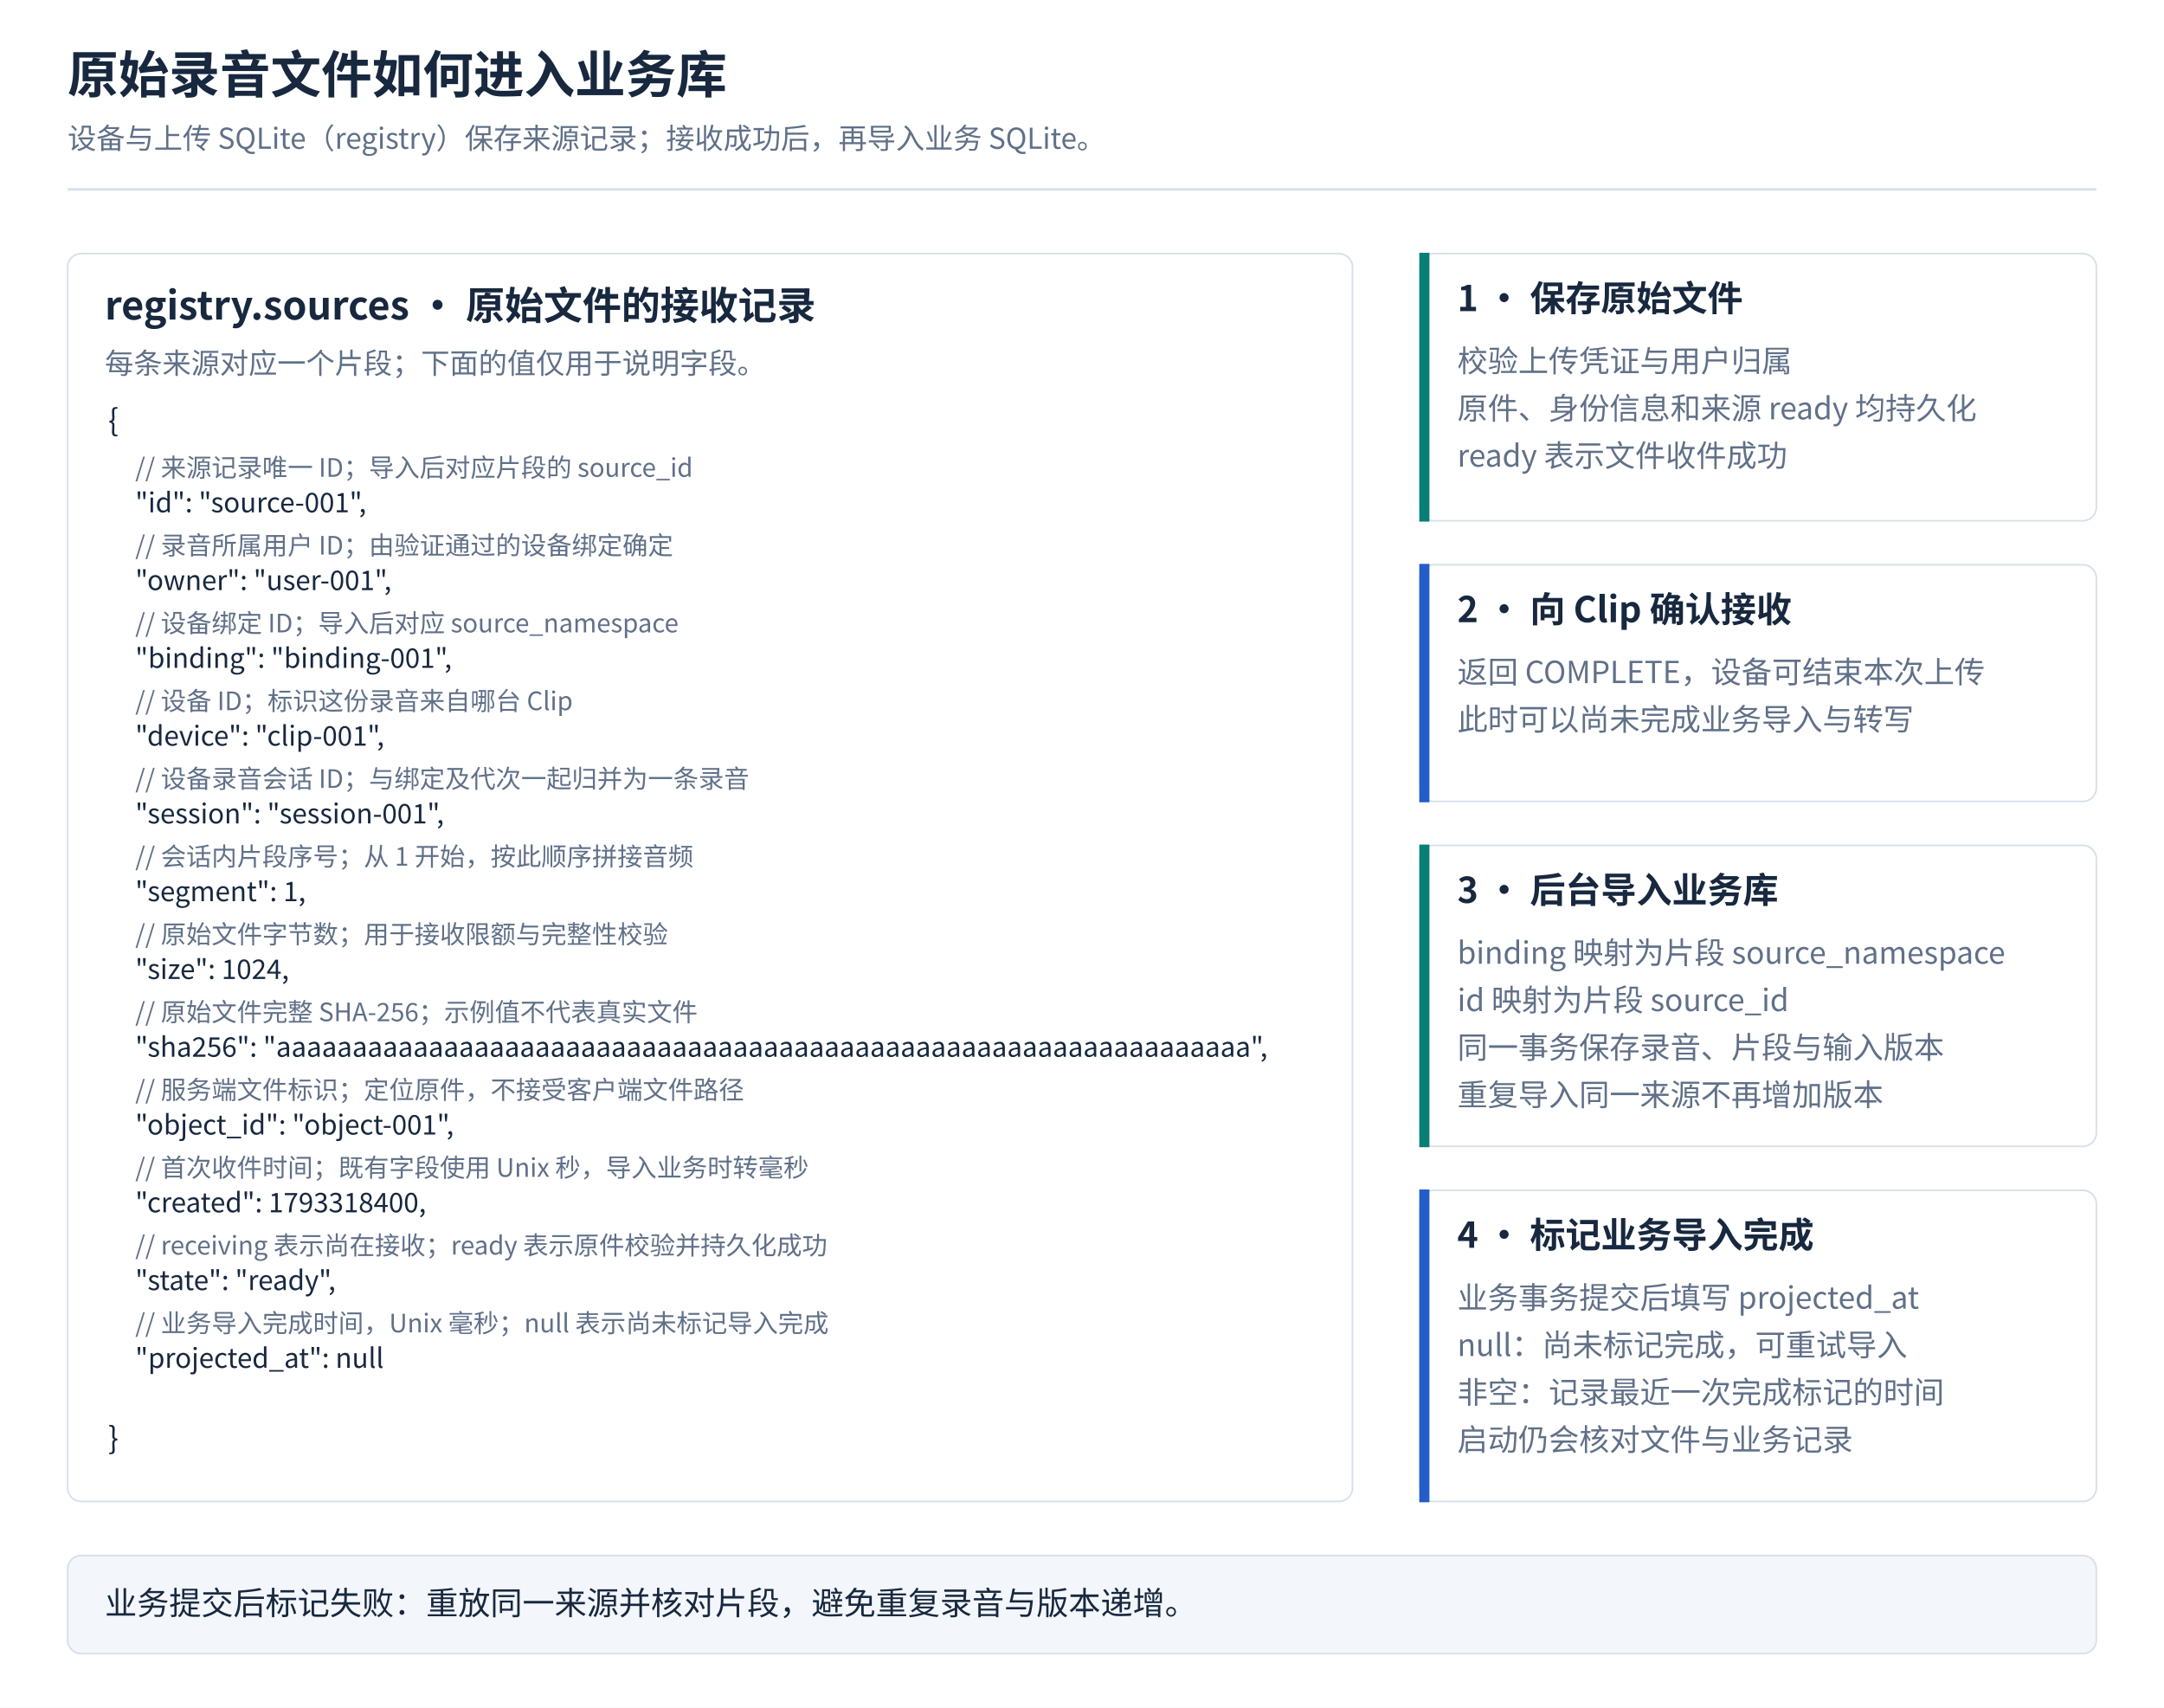
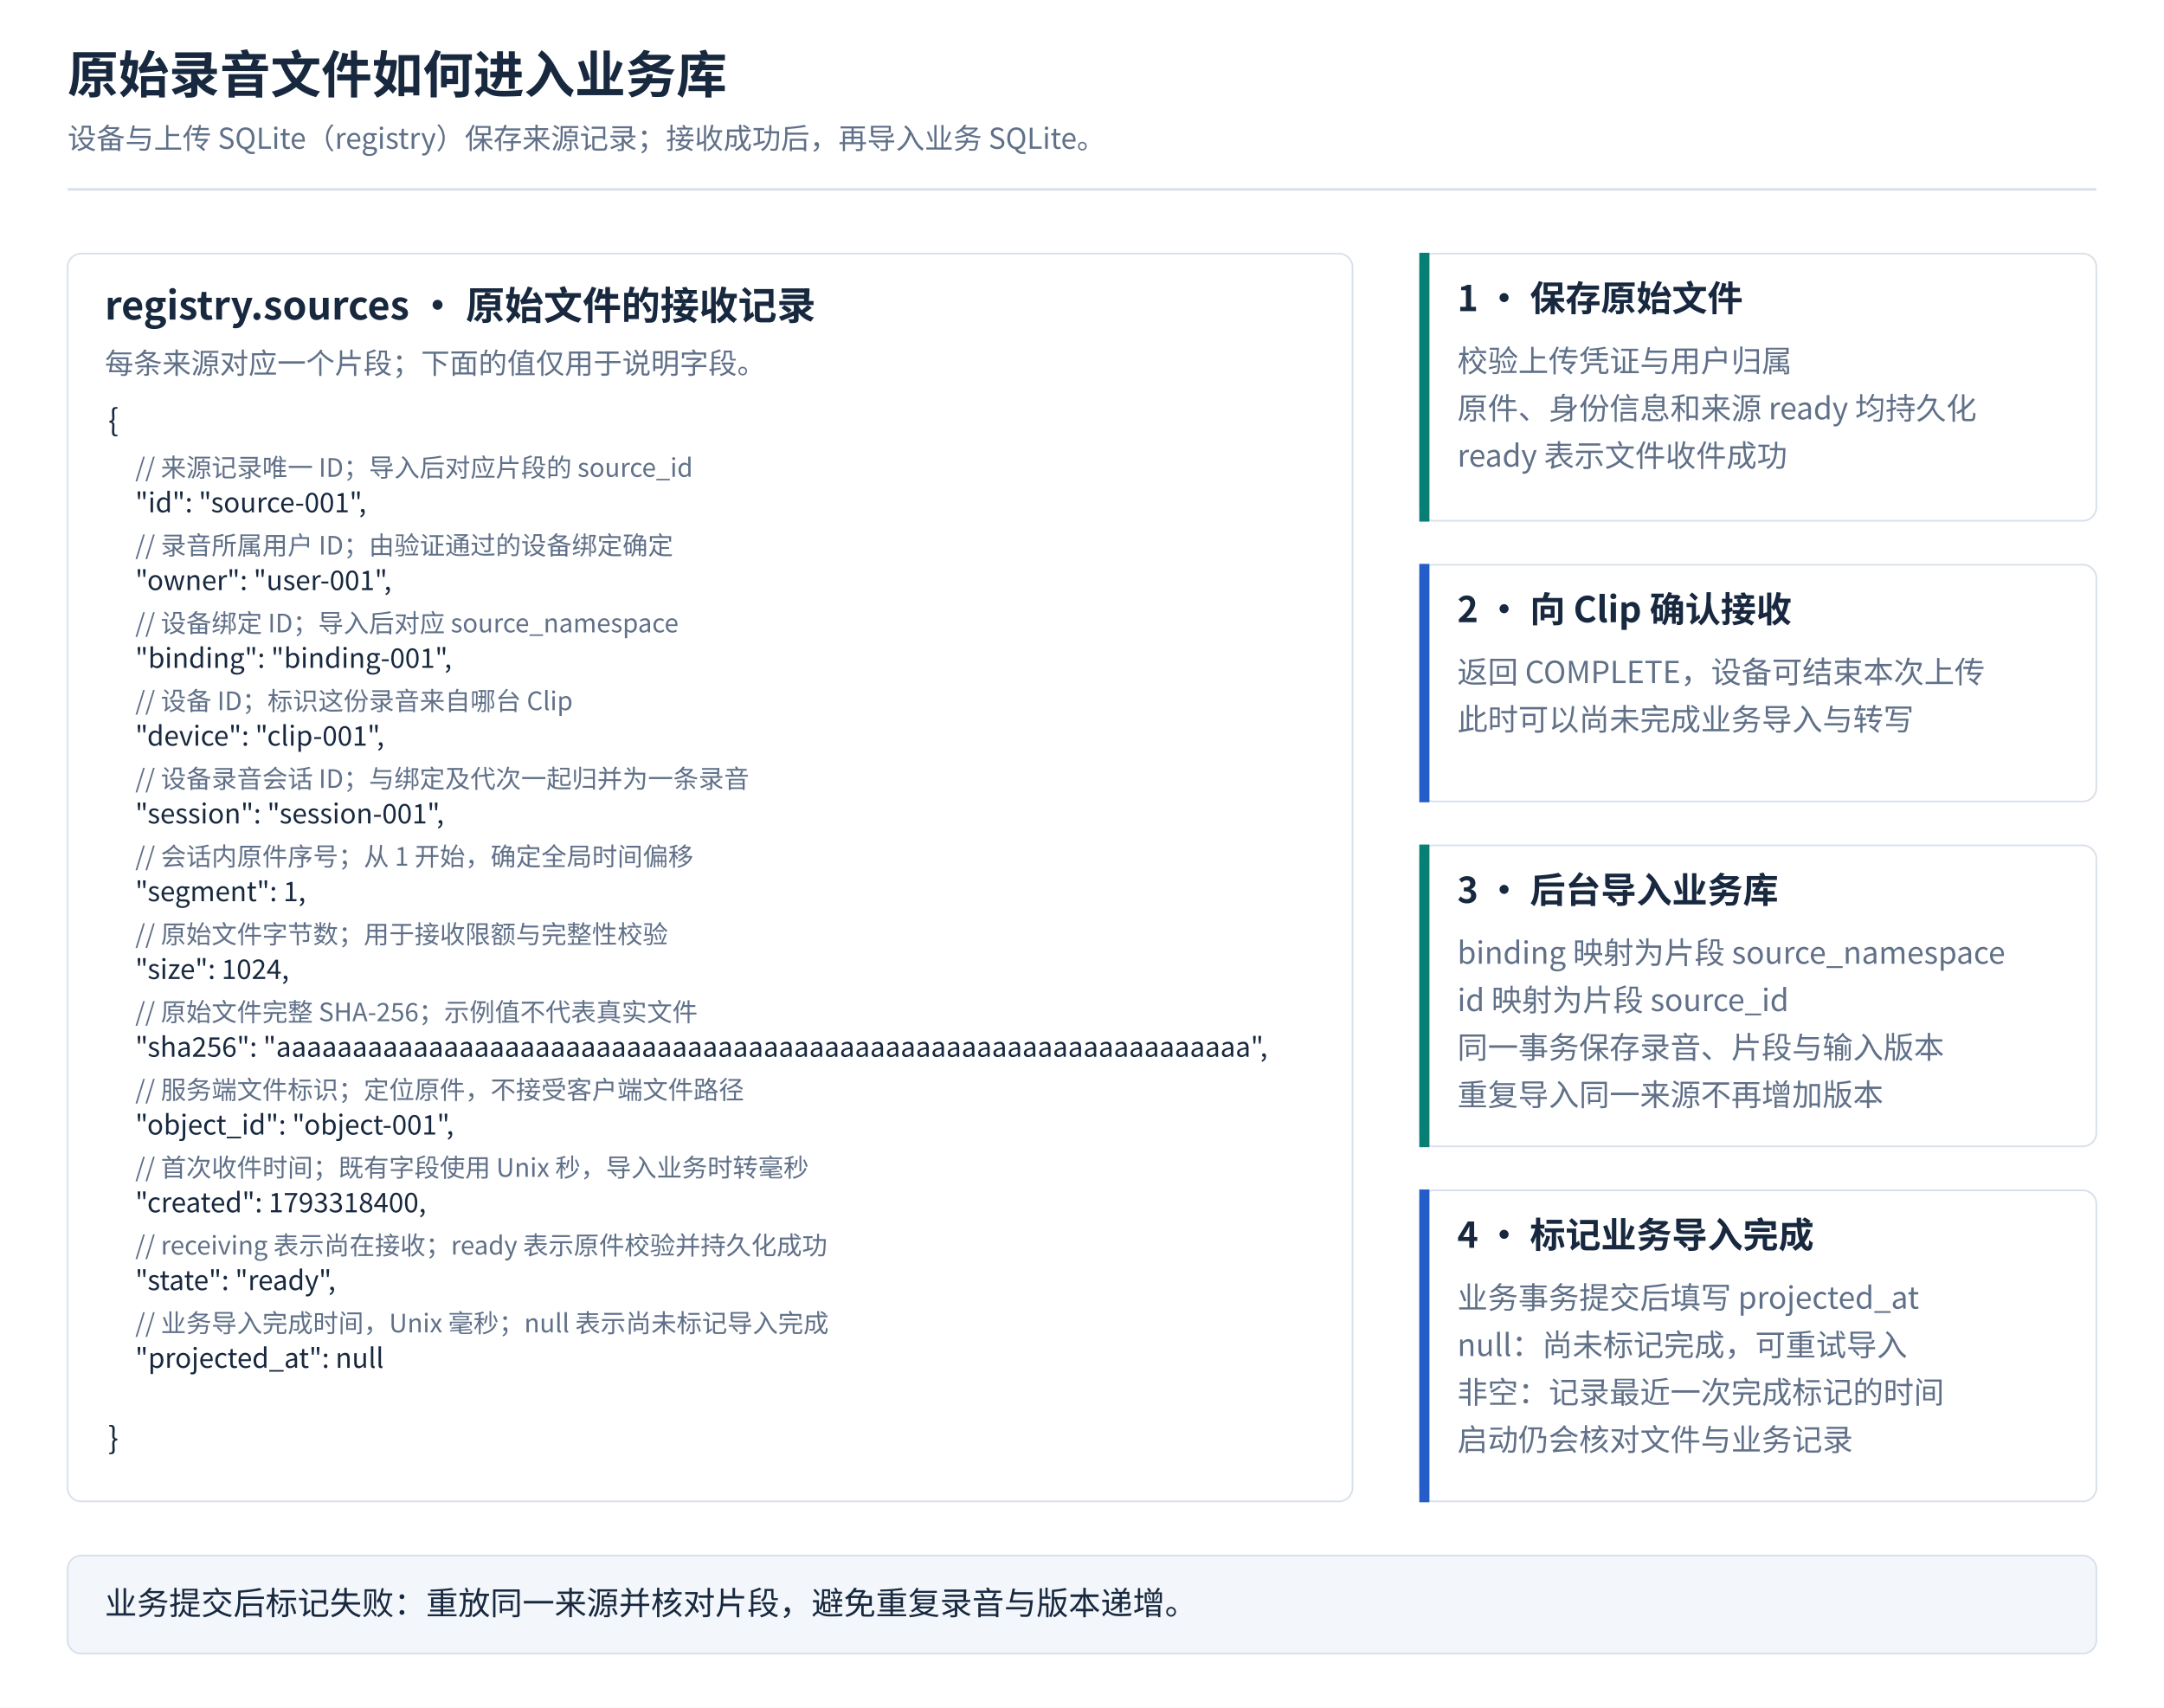
<svg xmlns="http://www.w3.org/2000/svg" width="1280" height="1010" viewBox="0 0 1280 1010">
  <rect width="1280" height="100%" fill="white" />
  <g font-family="PingFang SC,Microsoft YaHei,Noto Sans CJK SC,Arial,sans-serif">
    <text x="40" y="55" font-size="30" font-weight="600" fill="#17283f">原始录音文件如何进入业务库</text>
    <text x="40" y="88" font-size="17" font-weight="400" fill="#607088">设备与上传 SQLite（registry）保存来源记录；接收成功后，再导入业务 SQLite。</text>
    <line x1="40" y1="112" x2="1240" y2="112" stroke="#d8e0ea" stroke-width="1.5" />
    <rect x="40" y="150" width="760" height="738" rx="8" fill="white" stroke="#d8e0ea" />
    <text x="62" y="189" font-size="23" font-weight="600" fill="#17283f">registry.sources · 原始文件的接收记录</text>
    <text x="62" y="221" font-size="17" font-weight="400" fill="#607088">每条来源对应一个片段；下面的值仅用于说明字段。</text>
    <text x="64" y="255" font-size="18" font-weight="400" fill="#17283f">{</text>
    <text x="80" y="282" font-size="15" font-weight="400" fill="#607088">// 来源记录唯一 ID；导入后对应片段的 source_id</text>
    <text x="80" y="303" font-size="16" font-weight="400" fill="#17283f">"id": "source-001",</text>
    <text x="80" y="328" font-size="15" font-weight="400" fill="#607088">// 录音所属用户 ID；由验证通过的设备绑定确定</text>
    <text x="80" y="349" font-size="16" font-weight="400" fill="#17283f">"owner": "user-001",</text>
    <text x="80" y="374" font-size="15" font-weight="400" fill="#607088">// 设备绑定 ID；导入后对应 source_namespace</text>
    <text x="80" y="395" font-size="16" font-weight="400" fill="#17283f">"binding": "binding-001",</text>
    <text x="80" y="420" font-size="15" font-weight="400" fill="#607088">// 设备 ID；标识这份录音来自哪台 Clip</text>
    <text x="80" y="441" font-size="16" font-weight="400" fill="#17283f">"device": "clip-001",</text>
    <text x="80" y="466" font-size="15" font-weight="400" fill="#607088">// 设备录音会话 ID；与绑定及代次一起归并为一条录音</text>
    <text x="80" y="487" font-size="16" font-weight="400" fill="#17283f">"session": "session-001",</text>
-     <text x="80" y="512" font-size="15" font-weight="400" fill="#607088">// 会话内片段序号；从 1 开始，按此顺序拼接音频</text>
+     <text x="80" y="512" font-size="15" font-weight="400" fill="#607088">// 会话内原件序号；从 1 开始，确定全局时间偏移</text>
    <text x="80" y="533" font-size="16" font-weight="400" fill="#17283f">"segment": 1,</text>
    <text x="80" y="558" font-size="15" font-weight="400" fill="#607088">// 原始文件字节数；用于接收限额与完整性校验</text>
    <text x="80" y="579" font-size="16" font-weight="400" fill="#17283f">"size": 1024,</text>
    <text x="80" y="604" font-size="15" font-weight="400" fill="#607088">// 原始文件完整 SHA-256；示例值不代表真实文件</text>
    <text x="80" y="625" font-size="16" font-weight="400" fill="#17283f">"sha256": "aaaaaaaaaaaaaaaaaaaaaaaaaaaaaaaaaaaaaaaaaaaaaaaaaaaaaaaaaaaaaaaa",</text>
    <text x="80" y="650" font-size="15" font-weight="400" fill="#607088">// 服务端文件标识；定位原件，不接受客户端文件路径</text>
    <text x="80" y="671" font-size="16" font-weight="400" fill="#17283f">"object_id": "object-001",</text>
    <text x="80" y="696" font-size="15" font-weight="400" fill="#607088">// 首次收件时间；既有字段使用 Unix 秒，导入业务时转毫秒</text>
    <text x="80" y="717" font-size="16" font-weight="400" fill="#17283f">"created": 1793318400,</text>
    <text x="80" y="742" font-size="15" font-weight="400" fill="#607088">// receiving 表示尚在接收；ready 表示原件校验并持久化成功</text>
    <text x="80" y="763" font-size="16" font-weight="400" fill="#17283f">"state": "ready",</text>
    <text x="80" y="788" font-size="15" font-weight="400" fill="#607088">// 业务导入完成时间，Unix 毫秒；null 表示尚未标记导入完成</text>
    <text x="80" y="809" font-size="16" font-weight="400" fill="#17283f">"projected_at": null</text>
    <text x="64" y="857" font-size="18" font-weight="400" fill="#17283f">}</text>
    <rect x="840" y="150" width="400" height="158" rx="8" fill="white" stroke="#d8e0ea" />
    <rect x="840" y="150" width="5" height="158" rx="0" fill="#087f74" stroke="#087f74" />
    <text x="862" y="184" font-size="21" font-weight="600" fill="#17283f">1 · 保存原始文件</text>
    <text x="862" y="220" font-size="18" font-weight="400" fill="#607088">校验上传凭证与用户归属</text>
    <text x="862" y="248" font-size="18" font-weight="400" fill="#607088">原件、身份信息和来源 ready 均持久化</text>
    <text x="862" y="276" font-size="18" font-weight="400" fill="#607088">ready 表示文件收件成功</text>
    <rect x="840" y="334" width="400" height="140" rx="8" fill="white" stroke="#d8e0ea" />
    <rect x="840" y="334" width="5" height="140" rx="0" fill="#245cca" stroke="#245cca" />
    <text x="862" y="368" font-size="21" font-weight="600" fill="#17283f">2 · 向 Clip 确认接收</text>
    <text x="862" y="404" font-size="18" font-weight="400" fill="#607088">返回 COMPLETE，设备可结束本次上传</text>
    <text x="862" y="432" font-size="18" font-weight="400" fill="#607088">此时可以尚未完成业务导入与转写</text>
    <rect x="840" y="500" width="400" height="178" rx="8" fill="white" stroke="#d8e0ea" />
    <rect x="840" y="500" width="5" height="178" rx="0" fill="#087f74" stroke="#087f74" />
    <text x="862" y="534" font-size="21" font-weight="600" fill="#17283f">3 · 后台导入业务库</text>
    <text x="862" y="570" font-size="18" font-weight="400" fill="#607088">binding 映射为片段 source_namespace</text>
    <text x="862" y="598" font-size="18" font-weight="400" fill="#607088">id 映射为片段 source_id</text>
    <text x="862" y="626" font-size="18" font-weight="400" fill="#607088">同一事务保存录音、片段与输入版本</text>
    <text x="862" y="654" font-size="18" font-weight="400" fill="#607088">重复导入同一来源不再增加版本</text>
    <rect x="840" y="704" width="400" height="184" rx="8" fill="white" stroke="#d8e0ea" />
    <rect x="840" y="704" width="5" height="184" rx="0" fill="#245cca" stroke="#245cca" />
    <text x="862" y="738" font-size="21" font-weight="600" fill="#17283f">4 · 标记业务导入完成</text>
    <text x="862" y="774" font-size="18" font-weight="400" fill="#607088">业务事务提交后填写 projected_at</text>
    <text x="862" y="802" font-size="18" font-weight="400" fill="#607088">null：尚未标记完成，可重试导入</text>
    <text x="862" y="830" font-size="18" font-weight="400" fill="#607088">非空：记录最近一次完成标记的时间</text>
    <text x="862" y="858" font-size="18" font-weight="400" fill="#607088">启动仍会核对文件与业务记录</text>
    <rect x="40" y="920" width="1200" height="58" rx="8" fill="#f3f6fa" stroke="#d8e0ea" />
    <text x="62" y="955" font-size="19" font-weight="400" fill="#17283f">业务提交后标记失败：重放同一来源并核对片段，避免重复录音与版本递增。</text>
  </g>
</svg>
